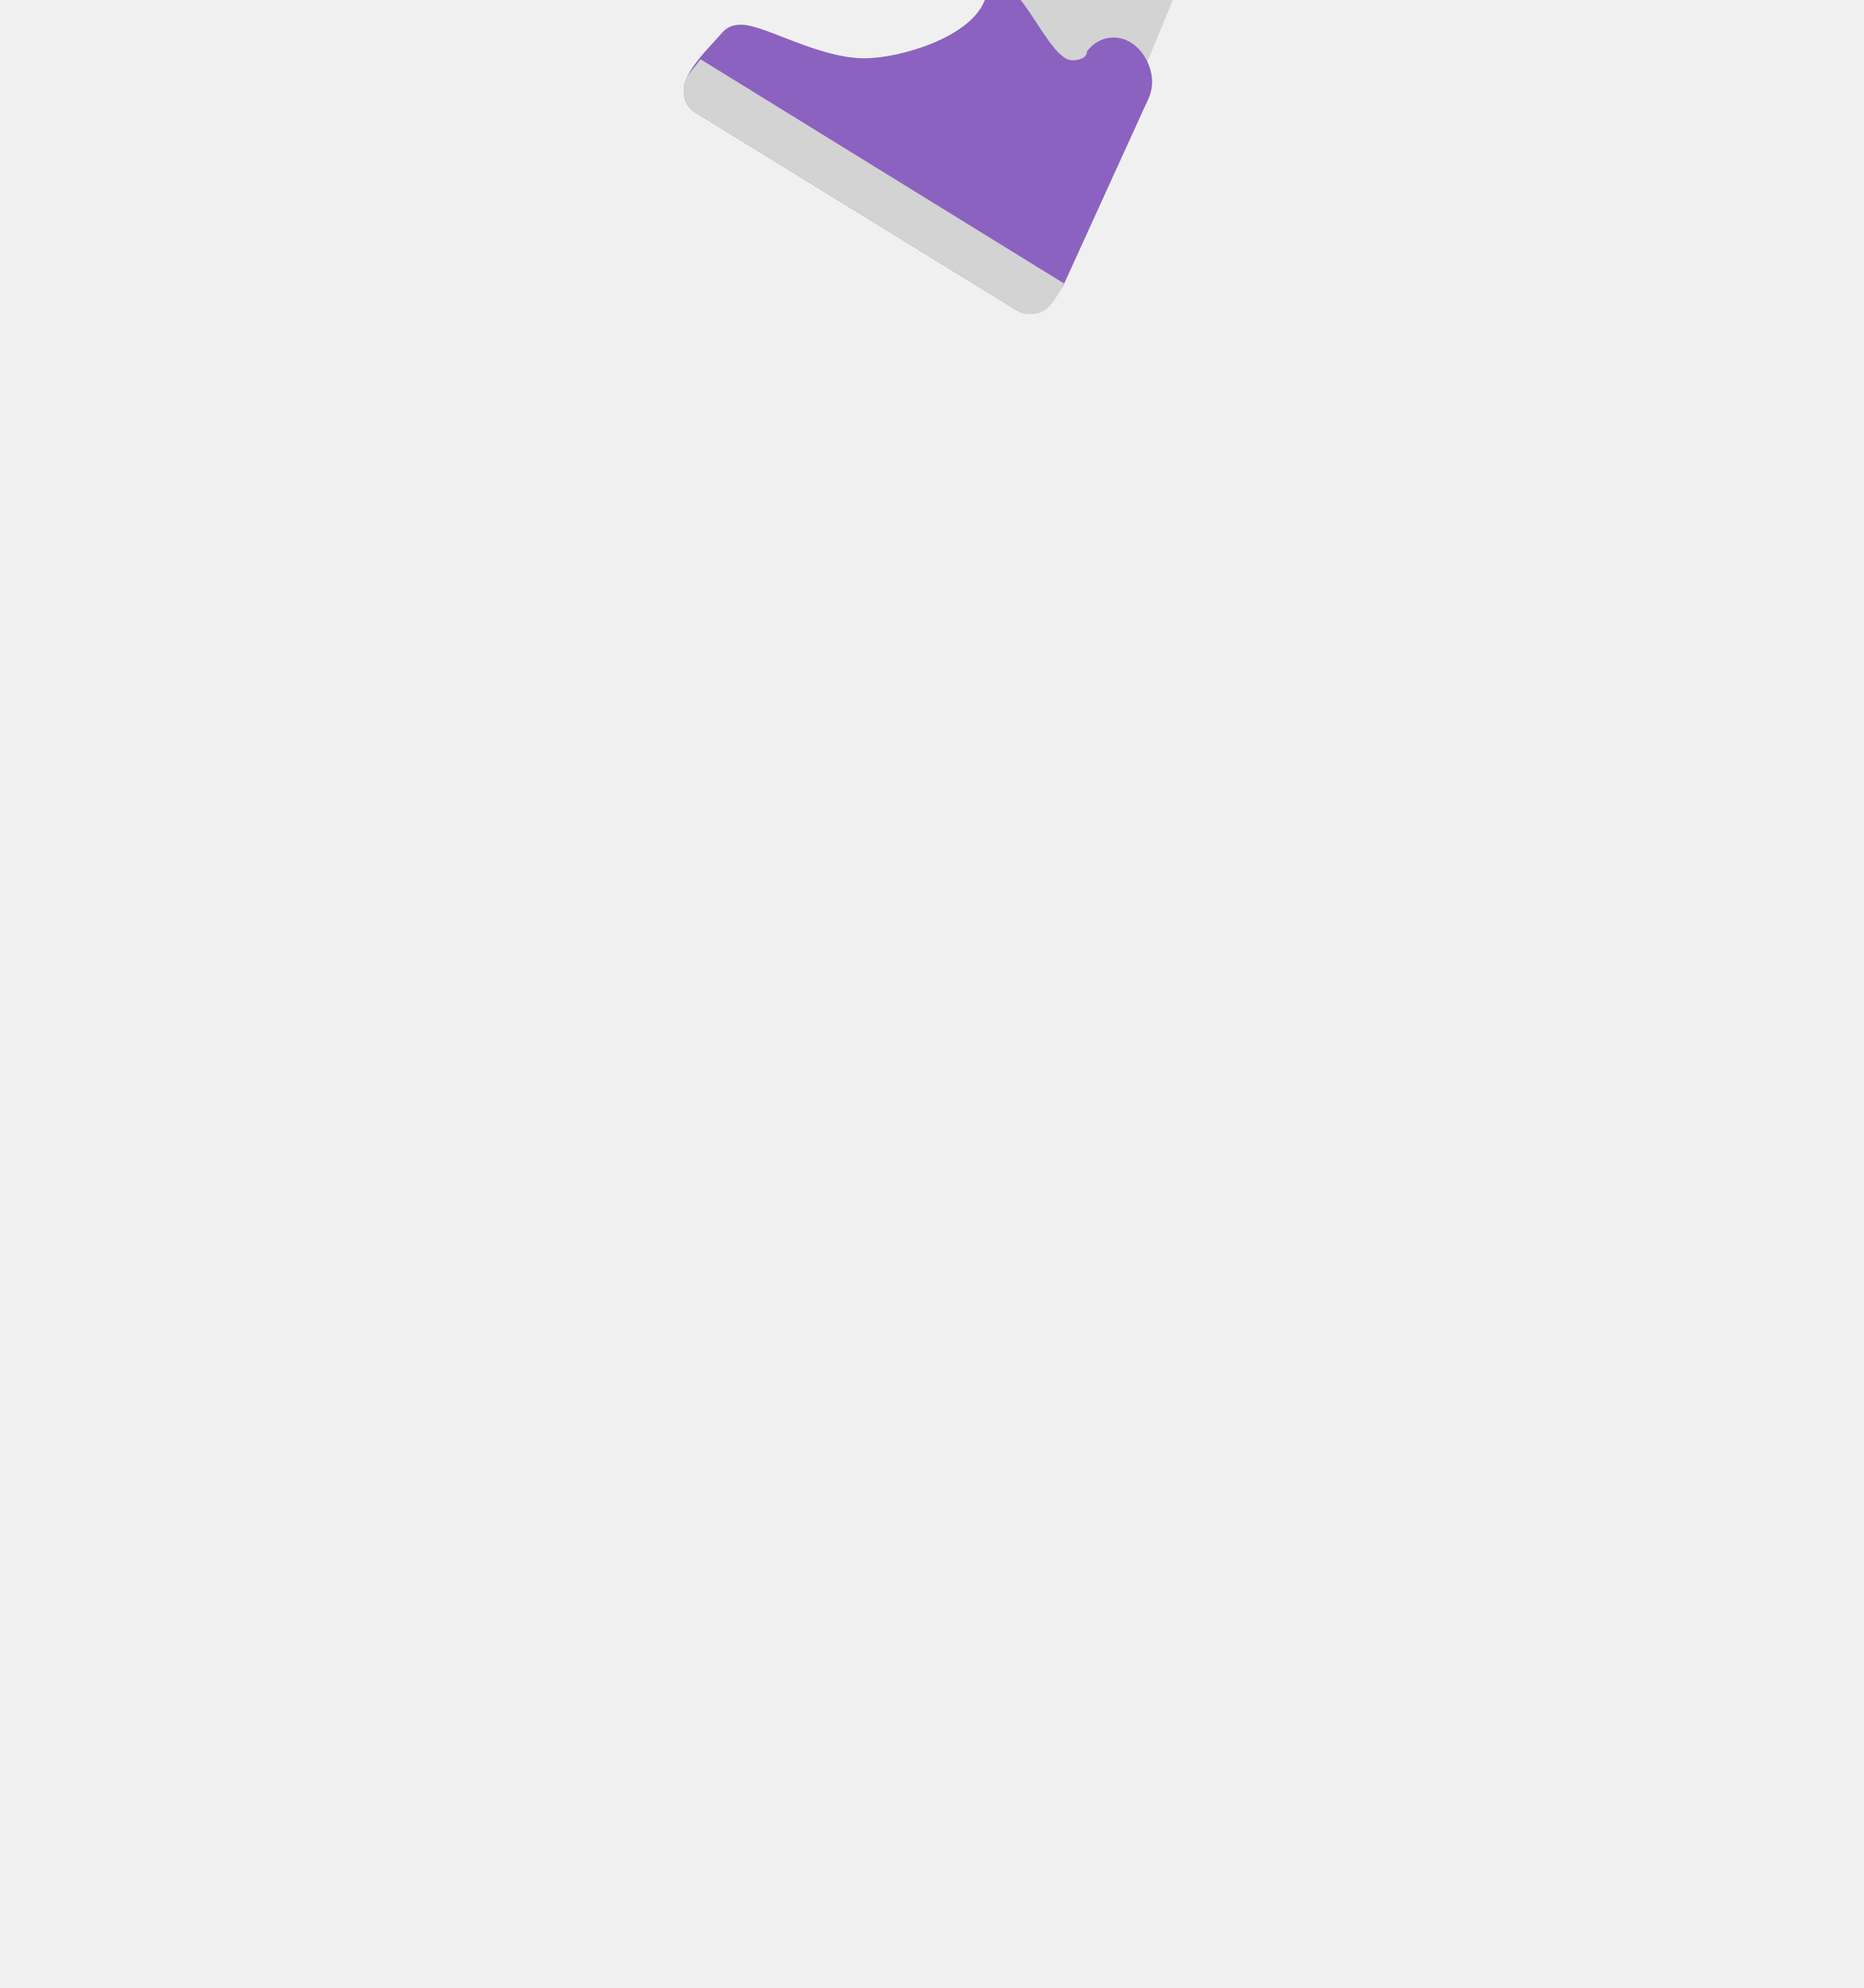
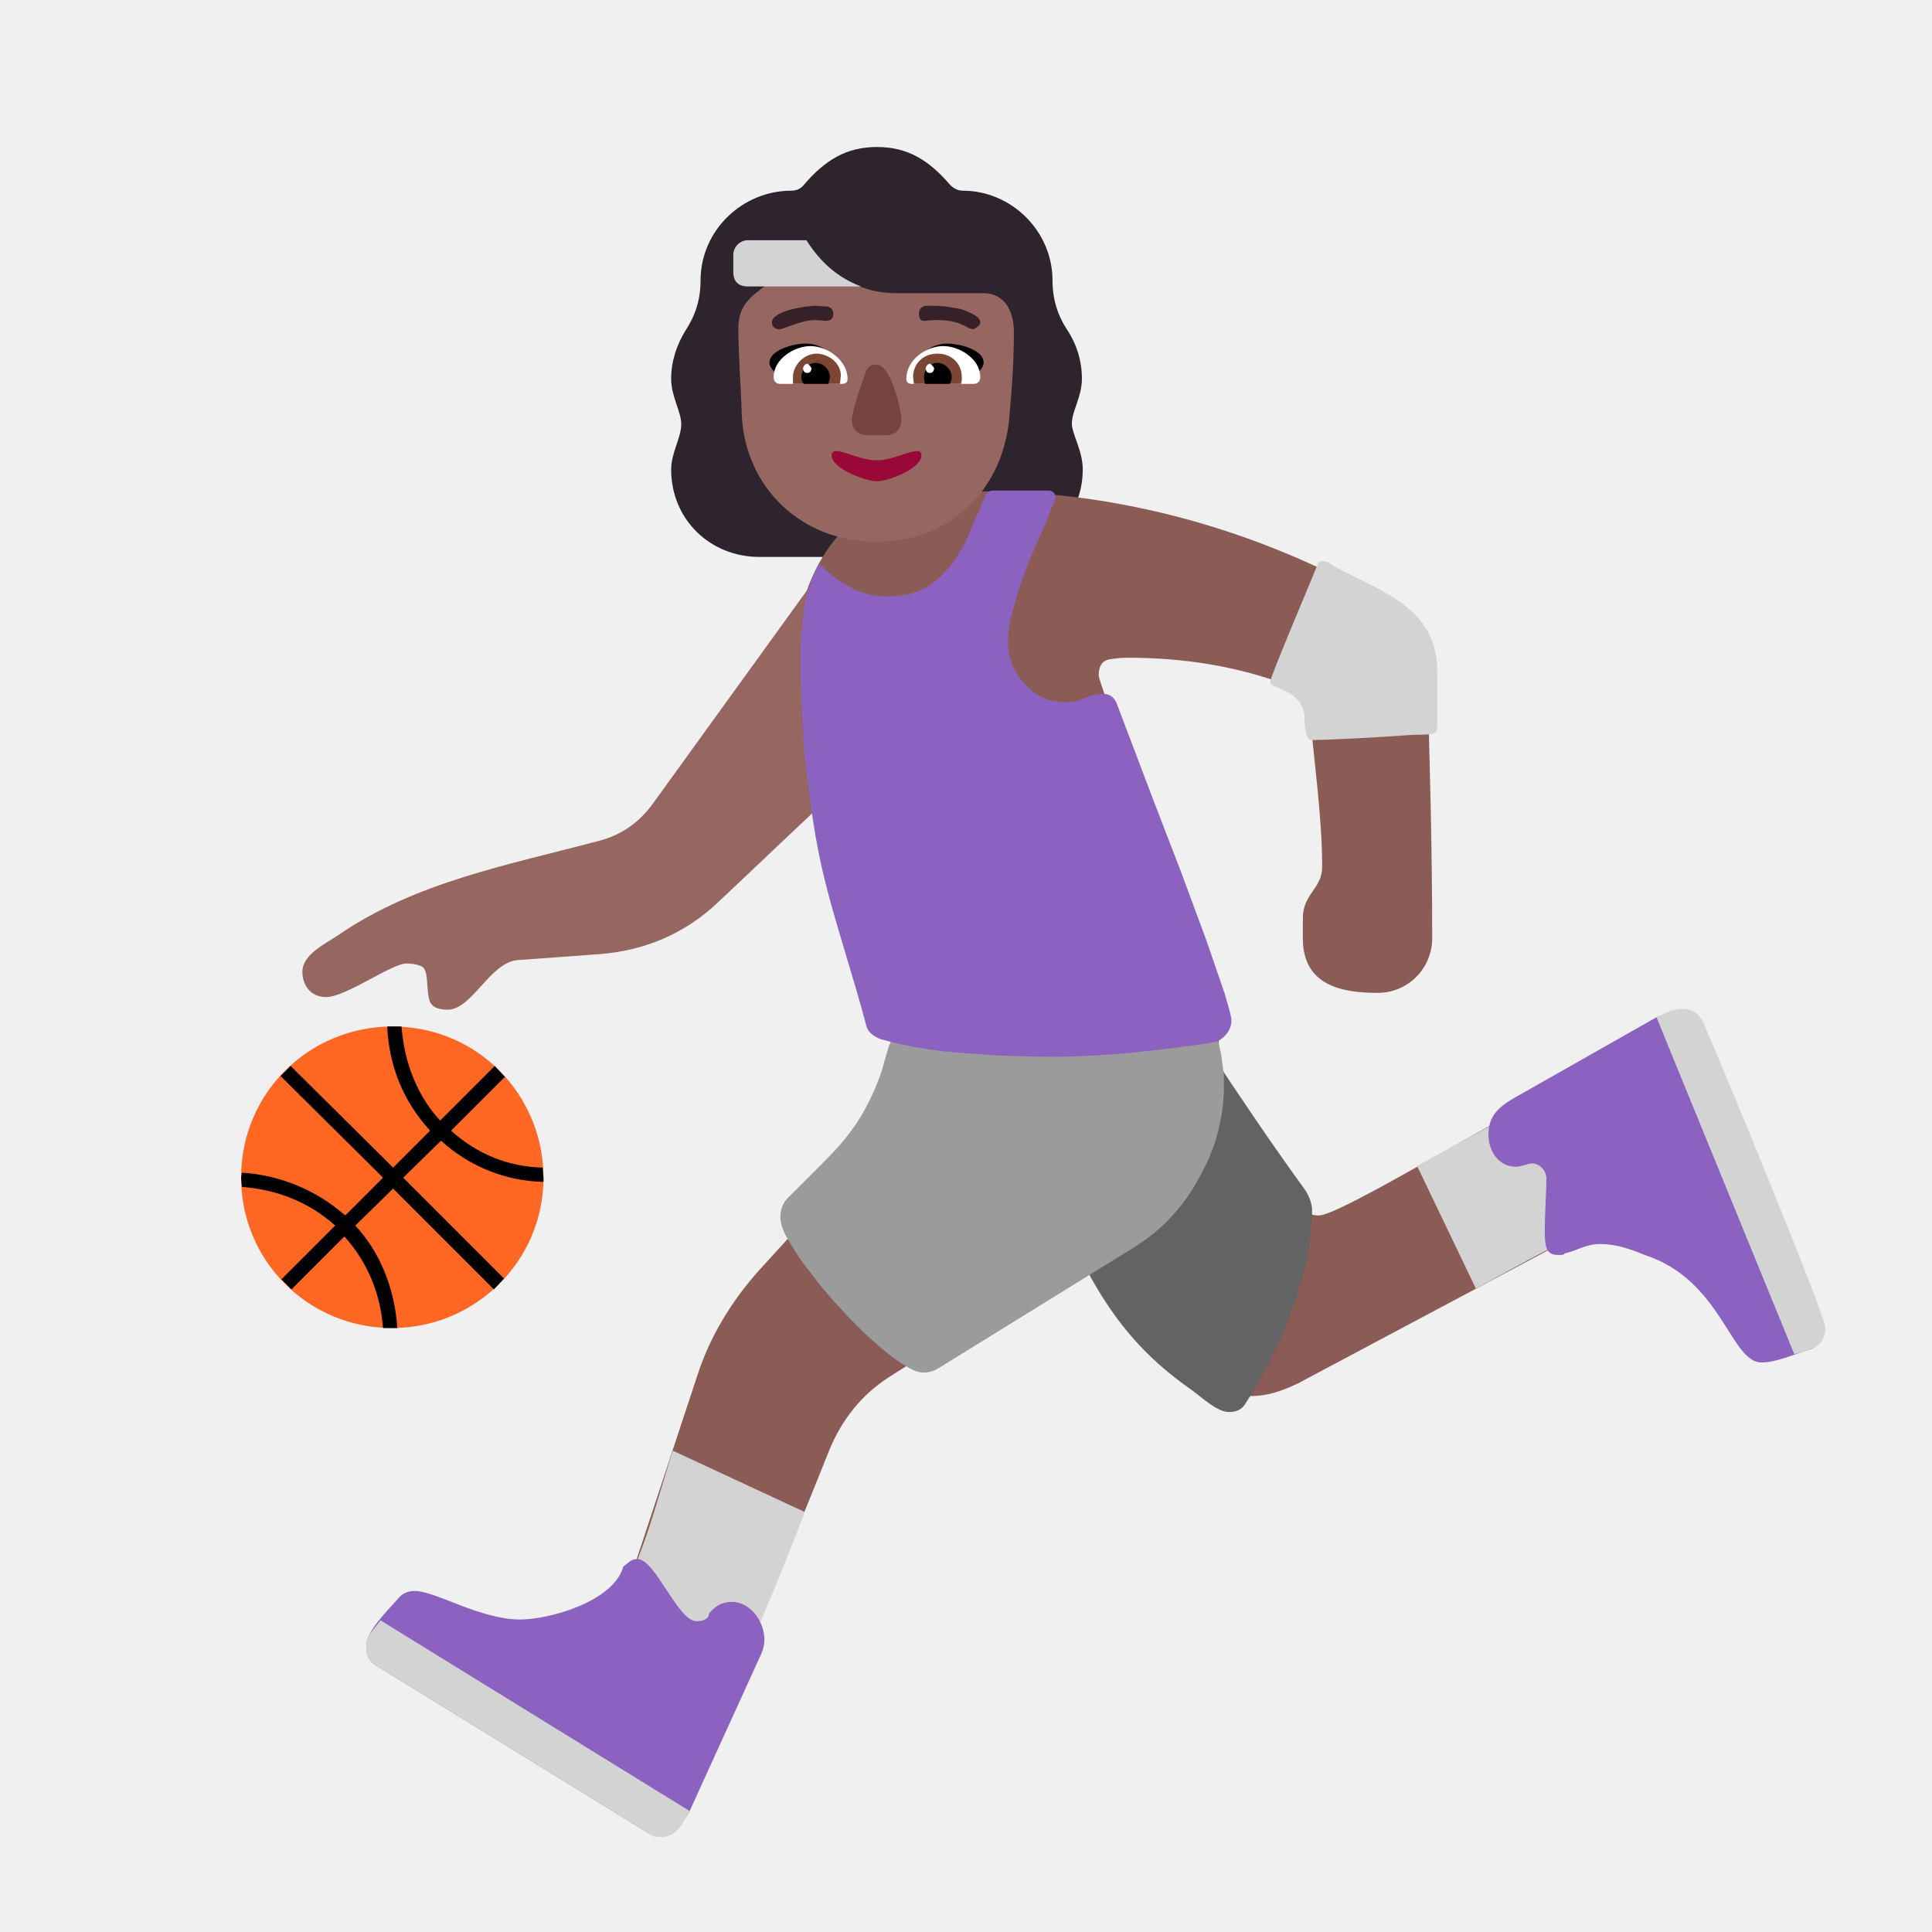
- <svg xmlns="http://www.w3.org/2000/svg" version="1.1">
-   <g transform="scale(1,-1)">
+ <svg xmlns="http://www.w3.org/2000/svg" version="1.1" viewBox="0 0 2300 2300">
+   <g transform="scale(1,-1) translate(-256, -1869)">
    <path d="M1440 1206c58 0 105 46 105 104 0 23-13 42-13 55 0 14 12 32 12 53 0 21-6 41-18 59-11 17-17 36-17 58 0 59-49 107-107 107-5 0-10 2-15 7-25 29-50 45-87 45-37 0-62-16-87-45-4-5-9-7-15-7-58 0-108-47-108-107 0-22-6-41-17-58-12-19-18-39-18-59 0-21 12-39 12-54 0-16-12-34-12-54 0-59 46-104 105-104l280 0 z" fill="#2D242D" />
    <path d="M1029-287c45 0 64 59 79 97 46 116 88 214 135 332 15 37 39 67 72 88l233 148 0-1c42-63 108-170 197-170 20 0 37 6 56 15l327 174c15 8 42 14 58 14 69 0 125-144 199-144 12 0 26 4 26 19l-1 6-120 302c-9 23-22 40-49 40-51 0-381-211-415-211-10 0-18 4-25 12l-96 108c3 13 4 26 4 41 0 20-2 40-3 60-67-8-132-20-200-20-62 0-120 10-184 20 1-15 3-27 3-42 0-40-17-80-43-110l-123-135c-32-36-58-78-73-125l-75-227c-13-38-42-77-88-77-48 0-97 21-151 21-21 0-71-2-71-33 0-7 3-12 8-15l283-174c12-7 22-13 37-13 z" fill="#8B5C56" />
    <path d="M1143-106c25 60 48 114 71 175l-157 73c-16-48-37-136-66-176l152-72 z" fill="#D3D3D3" />
    <path d="M2013 335c43 23 85 48 129 67l-71 149-128-70 70-146 z" fill="#D3D3D3" />
    <path d="M1036-316c12 0 36 17 41 29l82 180c4 8 7 15 7 24 0 21-16 45-39 45-11 0-20-5-27-14 0-7-8-9-15-9-22 0-49 74-70 74-8 0-10-4-17-9-11-41-87-63-123-63-47 0-101 34-125 34-9 0-15-3-20-9-11-13-38-38-38-57 0-11 4-18 12-23l325-200 7-2 z M2353 247c18 0 39 10 56 15 12 3 19 15 19 27 0 16-134 328-145 362-4 11-21 11-30 11-6 0-19-1-25-4l-171-97c-18-11-29-21-29-43 0-18 11-38 33-38 6 0 14 4 19 4 9 0 17-9 17-18 0-14-2-42-2-63 0-21 3-28 16-28 6 0 6 0 8 2 15 3 24 11 42 11 19 0 36-6 53-13 92-30 102-128 139-128 z" fill="#8B62BF" />
    <path d="M1043-318c19 0 25 16 34 31l-368 227c-8-11-17-18-17-31 0-11 4-18 12-23l325-200c3-3 8-4 14-4 z" fill="#D3D3D3" />
    <path d="M2392 257c19 5 37 9 37 31 0 16-129 327-145 363-5 11-13 17-26 17-11 0-21-6-30-10l164-401 z" fill="#D3D3D3" />
    <path d="M723 288c98 0 180 79 180 179 0 98-78 180-180 180-98 0-180-78-180-180 0-98 79-179 180-179 z" fill="#FF6723" />
    <path d="M729 288c-3 46-20 90-50 122l45 44 120-120 12 13-120 120 45 44c33-30 76-48 122-49l0 5-1 12c-41 1-78 16-109 44l64 64-12 13-65-65c-28 30-43 71-46 112l-17 0c2-47 19-89 51-124l-44-44-122 121-12-12 122-121-45-45c-34 30-77 48-123 51l-1-6 1-11c41-3 80-18 111-46l-64-64 12-12 63 63c28-31 43-69 46-109l17 0 z" fill="#000000" />
    <path d="M1526 575l180 69c-7 25-14 51-20 78-8 29-1 15-34 106-27 76-88 227-88 237 0 11 4 17 12 19 7 1 15 2 22 2 68 0 131-10 195-34 13-5 21-14 22-28 5-60 15-126 15-187 0-26-23-32-23-61l0-24c0-55 44-65 89-65 37 0 65 30 65 65 0 111-3 210-6 321 0 67-60 85-110 111-132 65-277 100-418 100-27 0-54-1-81-4-99-11-144-114-144-198 0-29 6-59 11-88 19-127 61-223 110-350l203-69 z" fill="#8B5C56" />
    <path d="M1817 988c19 0 77 3 118 6 21 1 32-1 32 8l0 68c0 75-65 94-123 125-6 4-8 6-14 6-3 0-4-1-5-3-5-13-57-135-57-141 0-8 38-9 41-40 0-5 0-29 8-29 z" fill="#D3D3D3" />
    <path d="M1719 188c9 0 15 3 19 9 41 63 80 154 80 232 0 7-4 17-8 23-40 55-77 110-114 166l-153-248c35-69 73-115 132-156 11-8 30-26 44-26 z" fill="#636363" />
    <path d="M1355 235c7 0 13 2 18 5l233 144c16 10 31 22 44 36 13 14 24 29 33 46 9 16 17 33 22 52 5 19 8 37 8 56l0 15-3 23c-1 7-3 14-5 20-3 6-6 9-10 9-13 0-27-2-42-5-15-4-30-7-43-9-32-6-65-9-98-9-31 0-62 3-92 9l-93 16c-3 0-4-2-6-5-3-5-5-10-7-15l-5-17-3-11c-6-18-13-33-20-46-7-13-16-26-25-37-9-11-20-22-31-33l-36-36c-6-6-9-14-9-23 0-7 3-17 10-28 7-12 15-25 26-38 10-14 22-28 35-42 13-14 25-27 38-38 12-11 24-21 35-28 11-7 19-11 26-11 z" fill="#9B9B9B" />
    <path d="M789 667c29 0 50 56 83 59l96 7c56 4 104 25 143 62l129 122-22 251-185-256c-16-22-37-37-64-44-109-29-218-49-310-112-16-11-43-23-43-44 0-16 10-30 28-30 24 0 78 40 96 40 6 0 12-1 17-3 10-4 6-25 10-40 2-8 9-12 22-12 z" fill="#966661" />
    <path d="M1510 611c32 0 64 2 95 5 31 3 63 7 95 12 7 1 12 5 16 10 4 5 6 10 6 17 0 3-3 14-8 31l-22 64-30 81-32 83-44 116c-3 9-9 13-17 13-7 0-14-2-21-5-7-3-15-5-23-5-19 0-36 7-49 22-13 14-20 30-20 49 0 13 2 27 7 43 4 15 9 31 15 46 6 15 12 30 19 44l15 37 1 3-2 5c-2 2-4 3-7 3l-66 0c-3 0-5-1-8-4l-18-42c-6-15-13-28-22-40-9-12-19-22-31-29-12-7-27-11-46-11-17 0-32 4-45 11-13 7-25 16-37 28-10-19-16-38-18-57-3-19-4-40-4-62 0-20 1-42 2-65 1-23 3-47 6-71 3-24 6-47 10-70 4-23 9-45 14-64 7-27 15-53 23-80 8-27 16-53 23-80 1-5 4-9 8-12 4-3 8-5 13-6 32-9 66-14 101-16 35-3 68-4 101-4 z" fill="#8B62BF" />
    <path d="M1299 1224c87 0 153 61 159 153 3 32 5 65 5 97 0 22-9 46-37 46l-103 0c-71 0-105 58-110 58-7 0-7-6-10-11-19-42-68-41-68-88 0-35 3-67 4-102 3-88 71-153 160-153 z" fill="#966661" />
    <path d="M1300 1296c13 0 53 15 53 31 0 3-2 5-5 5-11 0-30-11-48-11-19 0-38 11-49 11-3 0-5-2-5-5 0-16 41-31 54-31 z" fill="#990838" />
    <path d="M1312 1351c11 0 17 9 17 18 0 12-12 66-30 66-6 0-10-3-12-8-5-13-17-49-17-58 0-11 8-18 17-18l25 0 z" fill="#75443E" />
    <path d="M1407 1413c-23 9-44 15-65 20 9 15 23 27 42 27 11 0 43-6 43-23 0-8-15-19-20-24 z M1192 1413c23 9 44 15 65 20-9 15-23 27-42 27-13 0-43-7-43-23 0-8 15-19 20-24 z" fill="#000000" />
    <path d="M1415 1412l-73 0c-5 0-7 2-7 6 0 23 24 39 44 39 19 0 44-15 44-37 0-5-3-8-8-8 z M1258 1412c5 0 7 2 7 6 0 22-24 39-44 39-19 0-44-15-44-37 0-5 3-8 8-8l73 0 z" fill="#FFFFFF" />
    <path d="M1400 1412l-56 0-1 8c0 16 12 28 29 28 17 0 29-12 29-28l0-4-1-4 z M1256 1412l1 10c0 15-15 26-29 26-14 0-28-13-28-28l0-8 56 0 z" fill="#7D4533" />
    <path d="M1387 1412l-30 0-1 8c0 9 7 17 16 17 9 0 17-8 17-17 0-3-1-5-2-8 z M1242 1412c1 3 2 5 2 8 0 9-8 17-17 17-9 0-17-8-17-17 0-3 1-6 3-8l29 0 z" fill="#000000" />
    <path d="M1363 1425c3 0 5 2 5 6-2 3-4 5-5 5-2 0-4-2-5-5 0-4 2-6 5-6 z M1217 1425c3 0 5 2 5 6-2 3-4 5-5 5-2 0-4-2-5-5 0-4 2-6 5-6 z" fill="#FFFFFF" />
    <path d="M1415 1477c5 3 8 5 8 8 0 3-2 6-7 9-5 3-10 5-16 7l-17 3-12 1-13 0c-5-1-8-4-8-9 0-6 2-9 6-9l2 0c5 1 10 1 14 1 15 0 27-3 38-10l5-1 z M1184 1477c5 0 25 11 43 11l12-1c6 0 9 3 9 8 0 5-2 8-7 9l-14 1c-8 0-52-5-52-20 0-5 4-8 9-8 z" fill="#372128" />
    <path d="M1281 1528c-29 11-49 30-65 55l-70 0c-9 0-17-8-17-17l0-21c0-11 6-17 17-17l135 0 z" fill="#D3D3D3" />
  </g>
</svg>
